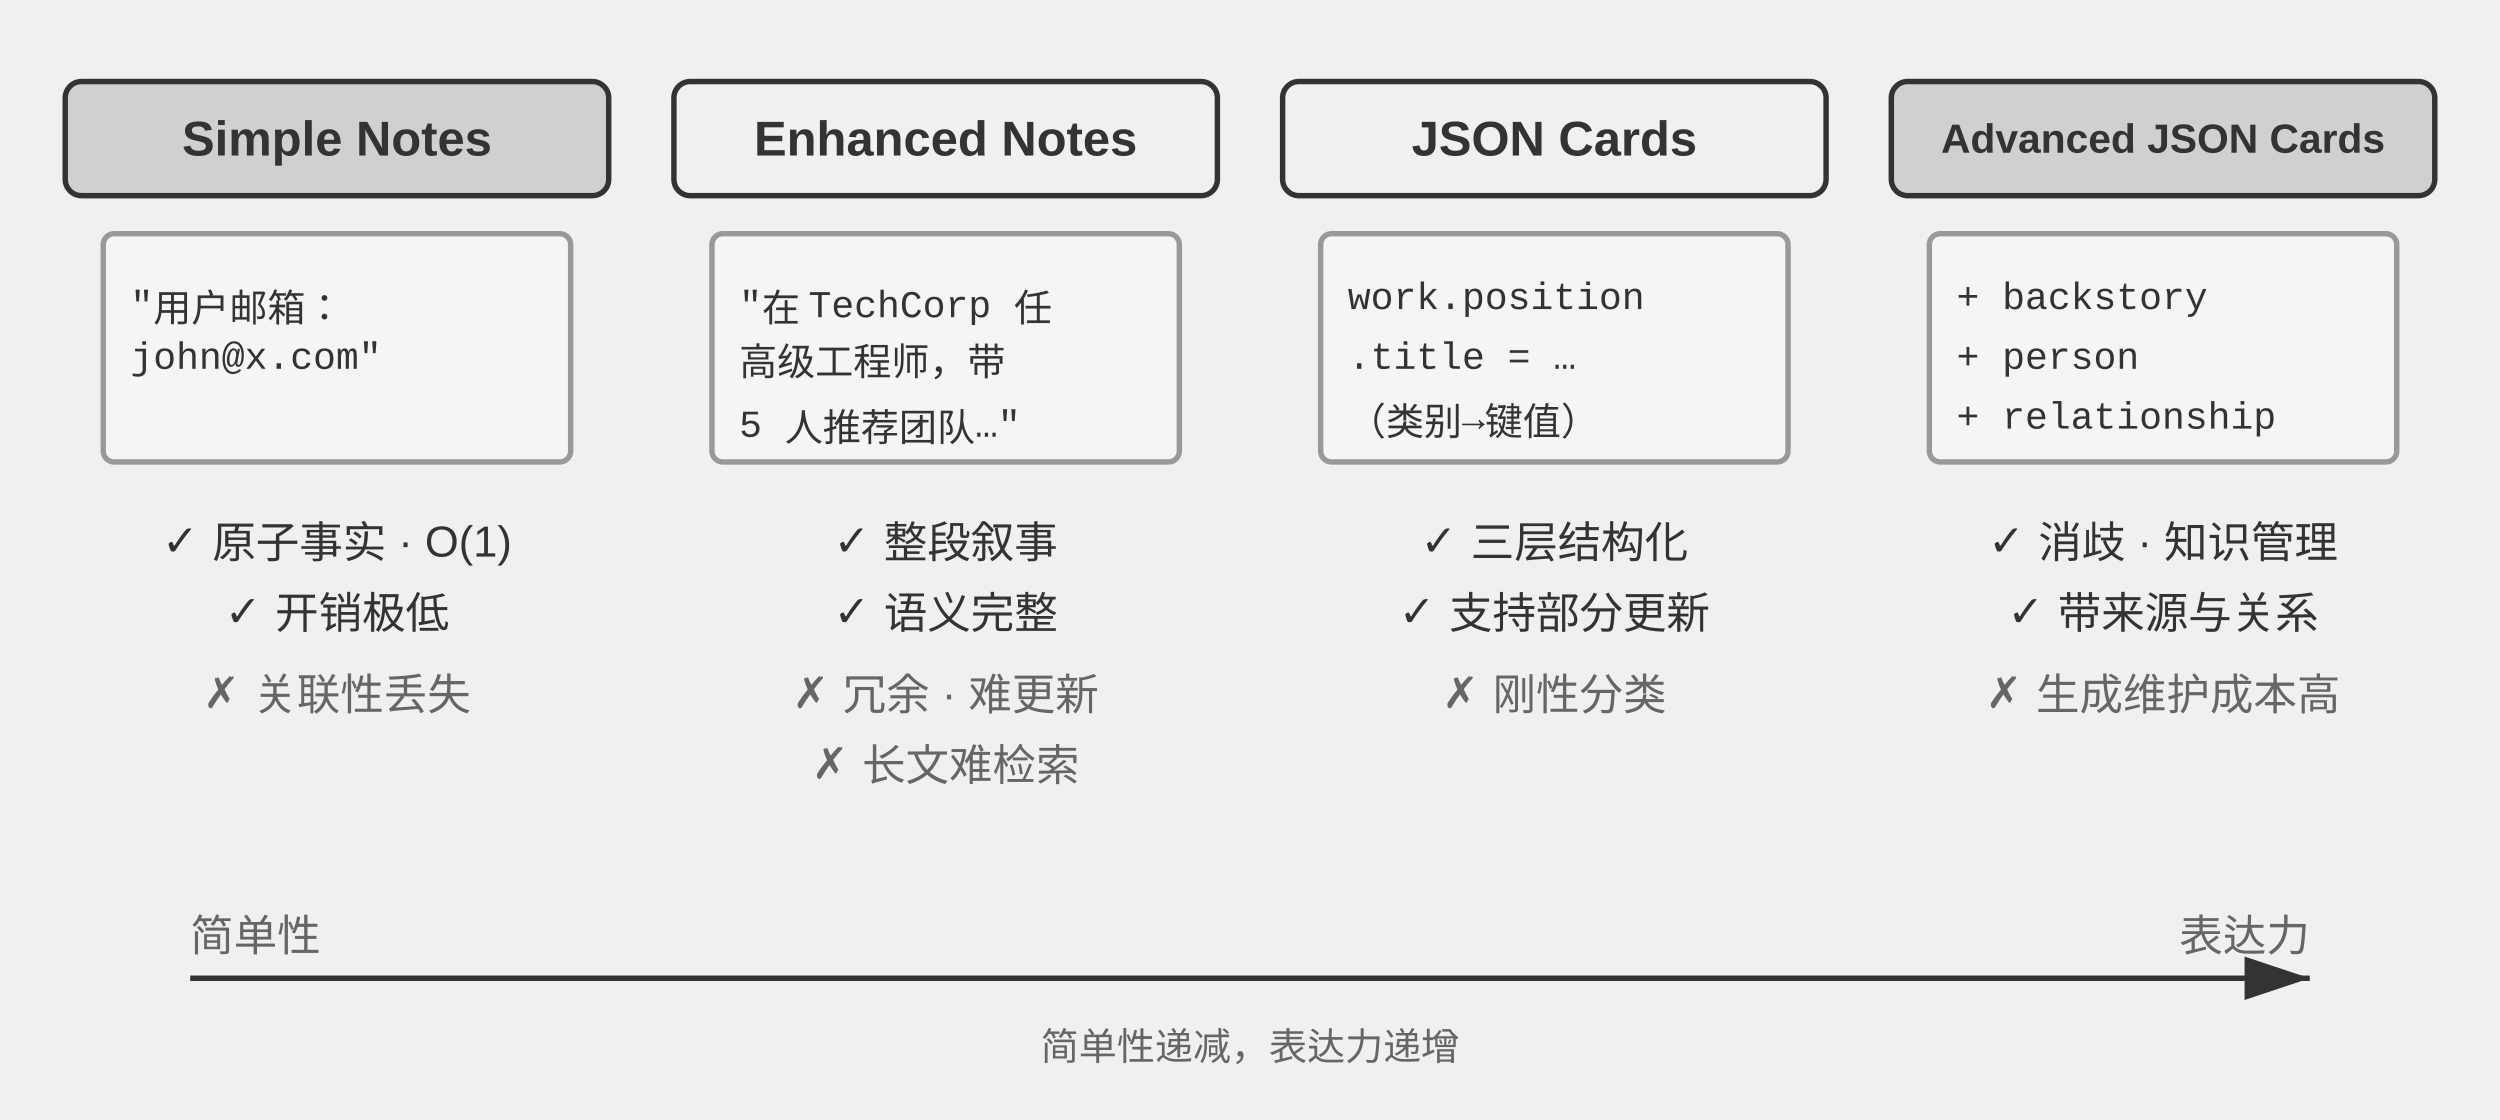
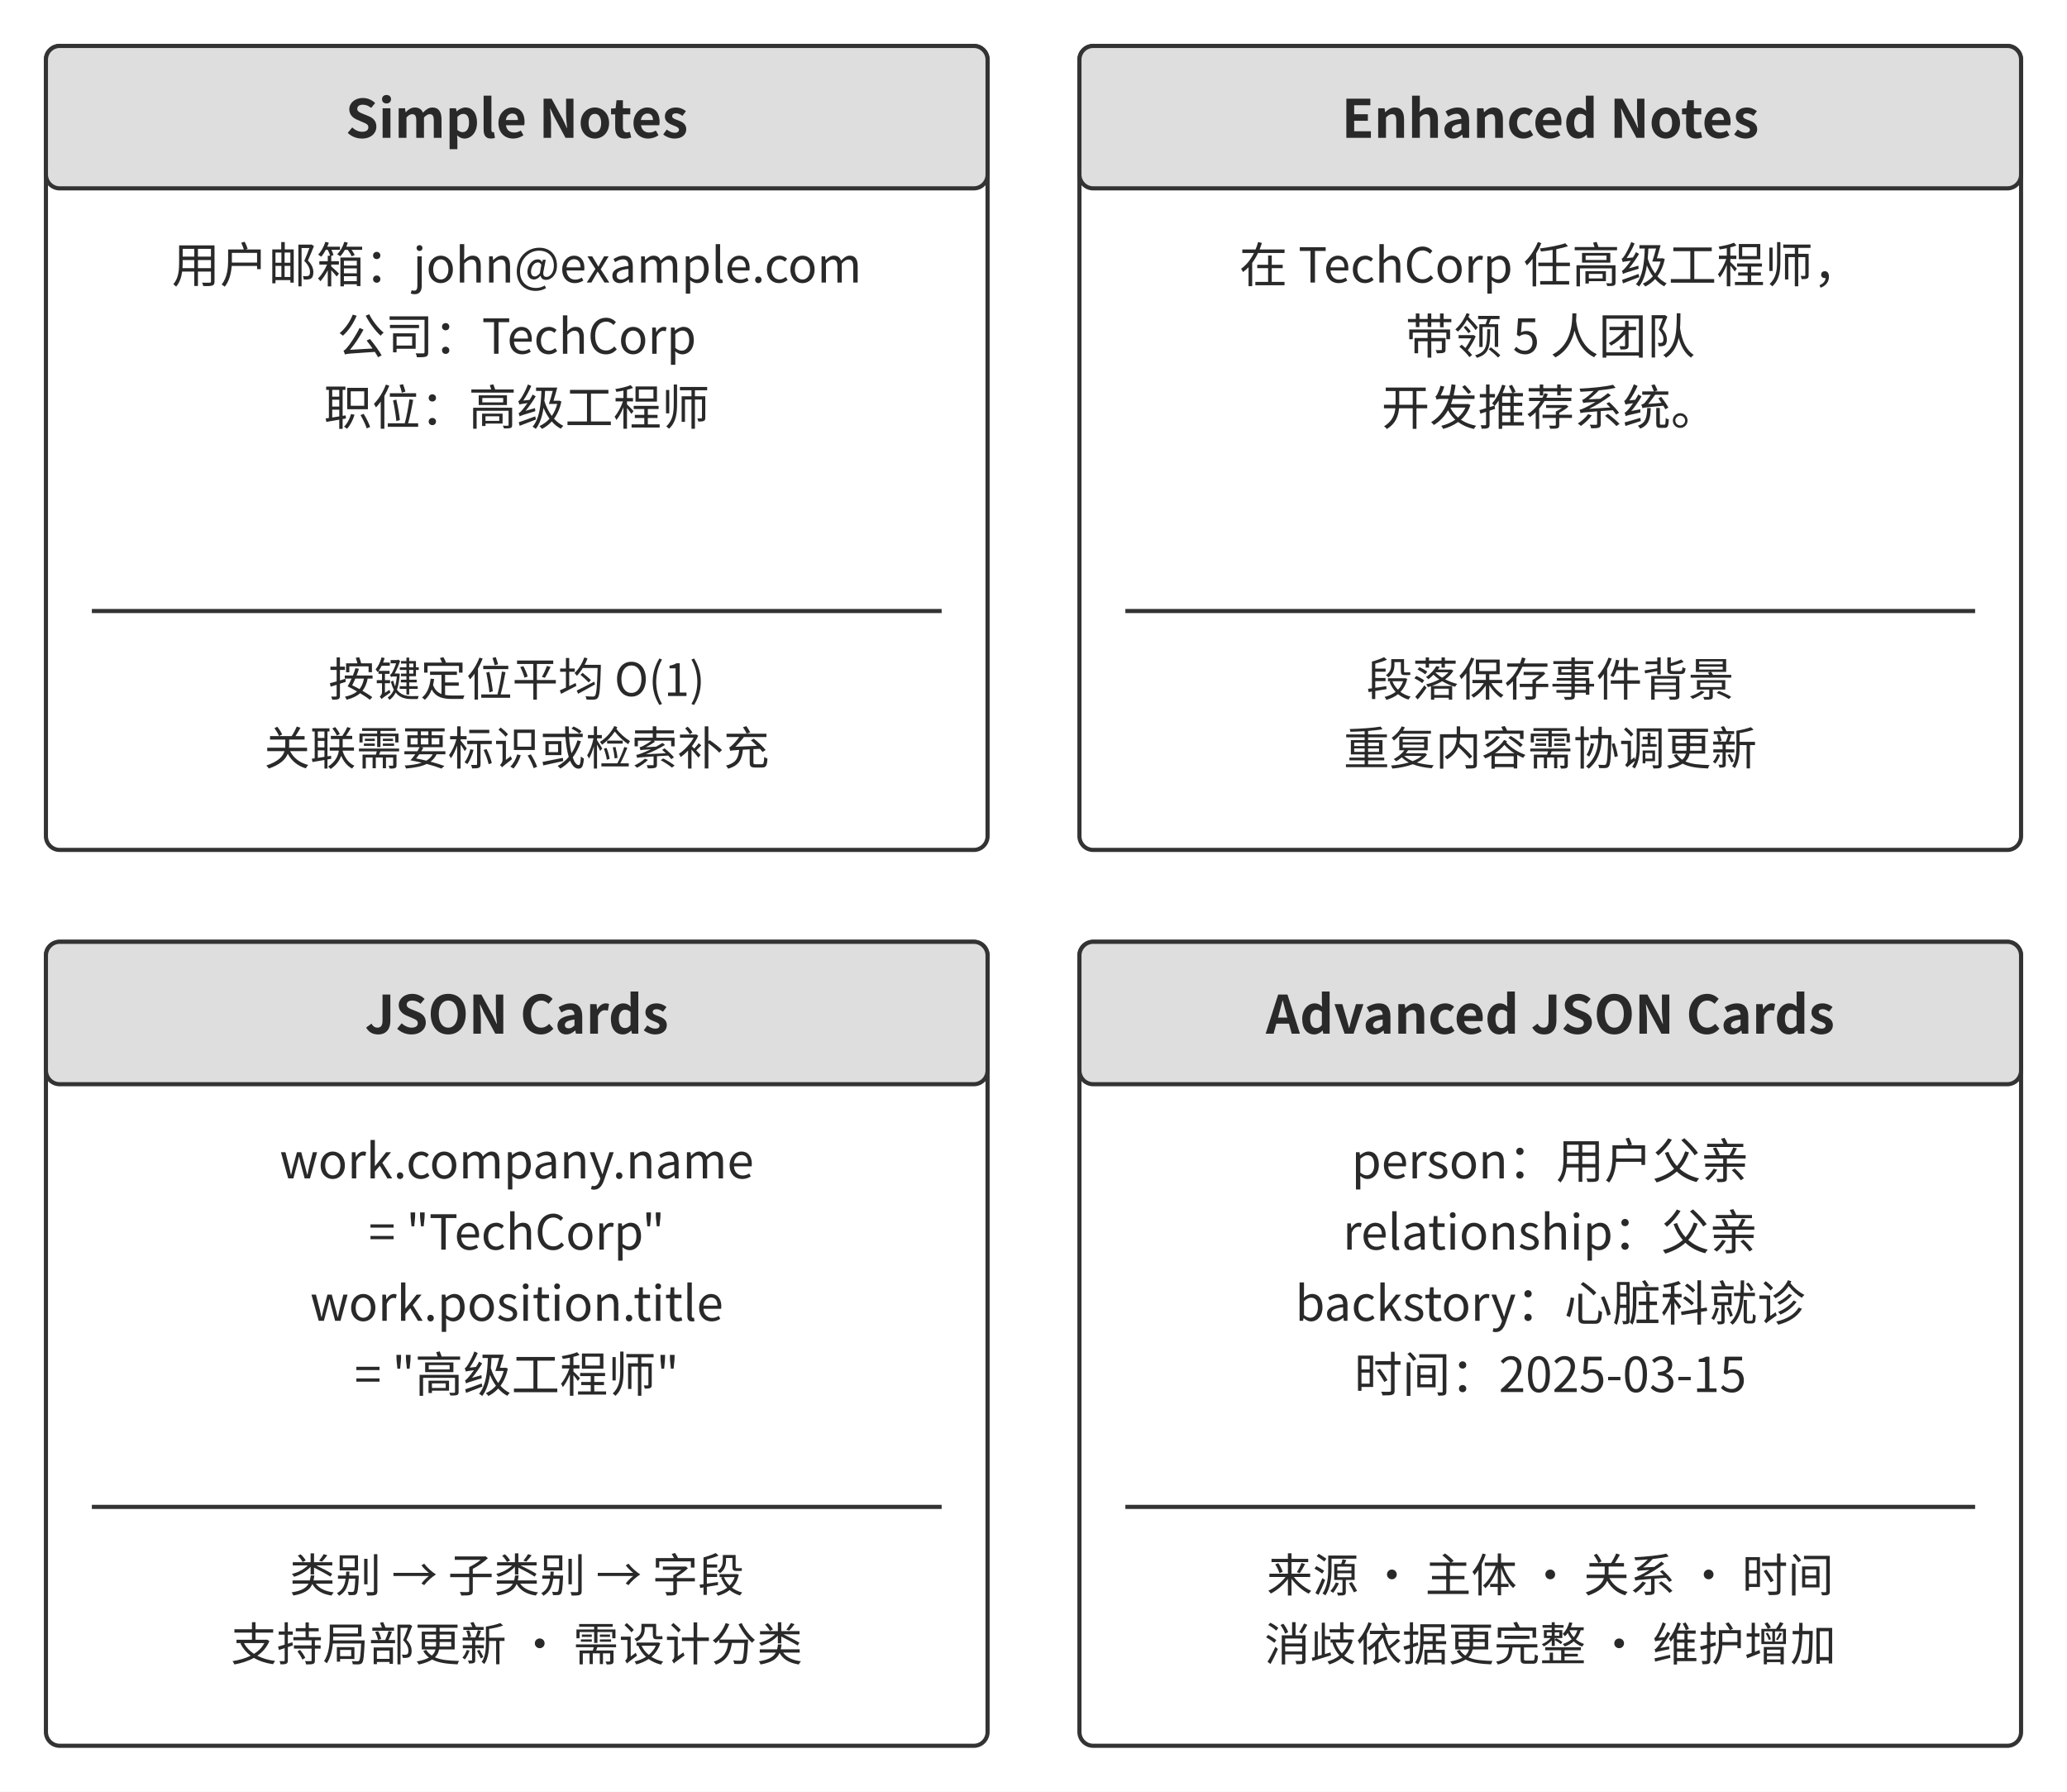
- <svg xmlns="http://www.w3.org/2000/svg" viewBox="0 40 920 412" width="920" height="412" style="background:#ffffff">
+ <svg xmlns="http://www.w3.org/2000/svg" width="150mm" height="130.00mm" viewBox="0 0 900 780" role="img" aria-labelledby="title desc">
  <defs>
-     <marker id="ah" markerWidth="12" markerHeight="8" refX="12" refY="4" orient="auto">
-       <polygon points="0 0, 12 4, 0 8" fill="#333333" />
-     </marker>
-     <marker id="ah-light" markerWidth="12" markerHeight="8" refX="12" refY="4" orient="auto">
-       <polygon points="0 0, 12 4, 0 8" fill="#999999" />
+     <marker id="arrow" viewBox="0 0 10 10" refX="9" refY="5" markerWidth="7" markerHeight="7" orient="auto-start-reverse">
+       <path d="M0 0 L10 5 L0 10 Z" fill="#333333" />
    </marker>
  </defs>
-   <rect x="24" y="70" width="200" height="42" rx="6" fill="#d0d0d0" stroke="#333333" stroke-width="2" />
-   <text x="124.0" y="91" font-family="Arial, 'Helvetica Neue', Helvetica, 'PingFang SC', 'Microsoft YaHei', sans-serif" font-size="18" fill="#333333" text-anchor="middle" dominant-baseline="central" font-weight="bold">Simple Notes</text>
-   <rect x="38" y="126" width="172" height="84" rx="4" fill="#f5f5f5" stroke="#999999" stroke-width="2" />
-   <text x="48" y="150" font-family="'Courier New', Courier, monospace" font-size="14" fill="#333333" text-anchor="start" dominant-baseline="central">"用户邮箱：</text>
-   <text x="48" y="172" font-family="'Courier New', Courier, monospace" font-size="14" fill="#333333" text-anchor="start" dominant-baseline="central"> john@x.com"</text>
-   <text x="124.0" y="236" font-family="Arial, 'Helvetica Neue', Helvetica, 'PingFang SC', 'Microsoft YaHei', sans-serif" font-size="16" fill="#333333" text-anchor="middle" dominant-baseline="central" font-weight="normal">✓ 原子事实 · O(1)</text>
-   <text x="124.0" y="262" font-family="Arial, 'Helvetica Neue', Helvetica, 'PingFang SC', 'Microsoft YaHei', sans-serif" font-size="16" fill="#333333" text-anchor="middle" dominant-baseline="central" font-weight="normal">✓ 开销极低</text>
-   <text x="124.0" y="292" font-family="Arial, 'Helvetica Neue', Helvetica, 'PingFang SC', 'Microsoft YaHei', sans-serif" font-size="16" fill="#666666" text-anchor="middle" dominant-baseline="central" font-weight="normal">✗ 关联性丢失</text>
-   <rect x="248" y="70" width="200" height="42" rx="6" fill="#f0f0f0" stroke="#333333" stroke-width="2" />
-   <text x="348.0" y="91" font-family="Arial, 'Helvetica Neue', Helvetica, 'PingFang SC', 'Microsoft YaHei', sans-serif" font-size="18" fill="#333333" text-anchor="middle" dominant-baseline="central" font-weight="bold">Enhanced Notes</text>
-   <rect x="262" y="126" width="172" height="84" rx="4" fill="#f5f5f5" stroke="#999999" stroke-width="2" />
-   <text x="272" y="150" font-family="'Courier New', Courier, monospace" font-size="14" fill="#333333" text-anchor="start" dominant-baseline="central">"在 TechCorp 任</text>
-   <text x="272" y="172" font-family="'Courier New', Courier, monospace" font-size="14" fill="#333333" text-anchor="start" dominant-baseline="central">高级工程师，带</text>
-   <text x="272" y="194" font-family="'Courier New', Courier, monospace" font-size="14" fill="#333333" text-anchor="start" dominant-baseline="central">5 人推荐团队…"</text>
-   <text x="348.0" y="236" font-family="Arial, 'Helvetica Neue', Helvetica, 'PingFang SC', 'Microsoft YaHei', sans-serif" font-size="16" fill="#333333" text-anchor="middle" dominant-baseline="central" font-weight="normal">✓ 整段叙事</text>
-   <text x="348.0" y="262" font-family="Arial, 'Helvetica Neue', Helvetica, 'PingFang SC', 'Microsoft YaHei', sans-serif" font-size="16" fill="#333333" text-anchor="middle" dominant-baseline="central" font-weight="normal">✓ 语义完整</text>
-   <text x="348.0" y="292" font-family="Arial, 'Helvetica Neue', Helvetica, 'PingFang SC', 'Microsoft YaHei', sans-serif" font-size="16" fill="#666666" text-anchor="middle" dominant-baseline="central" font-weight="normal">✗ 冗余 · 难更新</text>
-   <text x="348.0" y="318" font-family="Arial, 'Helvetica Neue', Helvetica, 'PingFang SC', 'Microsoft YaHei', sans-serif" font-size="16" fill="#666666" text-anchor="middle" dominant-baseline="central" font-weight="normal">✗ 长文难检索</text>
-   <rect x="472" y="70" width="200" height="42" rx="6" fill="#f0f0f0" stroke="#333333" stroke-width="2" />
-   <text x="572.0" y="91" font-family="Arial, 'Helvetica Neue', Helvetica, 'PingFang SC', 'Microsoft YaHei', sans-serif" font-size="18" fill="#333333" text-anchor="middle" dominant-baseline="central" font-weight="bold">JSON Cards</text>
-   <rect x="486" y="126" width="172" height="84" rx="4" fill="#f5f5f5" stroke="#999999" stroke-width="2" />
-   <text x="496" y="150" font-family="'Courier New', Courier, monospace" font-size="14" fill="#333333" text-anchor="start" dominant-baseline="central">work.position</text>
-   <text x="496" y="172" font-family="'Courier New', Courier, monospace" font-size="14" fill="#333333" text-anchor="start" dominant-baseline="central"> .title = …</text>
-   <text x="496" y="194" font-family="'Courier New', Courier, monospace" font-size="14" fill="#333333" text-anchor="start" dominant-baseline="central">（类别→键值）</text>
-   <text x="572.0" y="236" font-family="Arial, 'Helvetica Neue', Helvetica, 'PingFang SC', 'Microsoft YaHei', sans-serif" font-size="16" fill="#333333" text-anchor="middle" dominant-baseline="central" font-weight="normal">✓ 三层结构化</text>
-   <text x="572.0" y="262" font-family="Arial, 'Helvetica Neue', Helvetica, 'PingFang SC', 'Microsoft YaHei', sans-serif" font-size="16" fill="#333333" text-anchor="middle" dominant-baseline="central" font-weight="normal">✓ 支持部分更新</text>
-   <text x="572.0" y="292" font-family="Arial, 'Helvetica Neue', Helvetica, 'PingFang SC', 'Microsoft YaHei', sans-serif" font-size="16" fill="#666666" text-anchor="middle" dominant-baseline="central" font-weight="normal">✗ 刚性分类</text>
-   <rect x="696" y="70" width="200" height="42" rx="6" fill="#d0d0d0" stroke="#333333" stroke-width="2" />
-   <text x="796.0" y="91" font-family="Arial, 'Helvetica Neue', Helvetica, 'PingFang SC', 'Microsoft YaHei', sans-serif" font-size="15" fill="#333333" text-anchor="middle" dominant-baseline="central" font-weight="bold">Advanced JSON Cards</text>
-   <rect x="710" y="126" width="172" height="84" rx="4" fill="#f5f5f5" stroke="#999999" stroke-width="2" />
-   <text x="720" y="150" font-family="'Courier New', Courier, monospace" font-size="14" fill="#333333" text-anchor="start" dominant-baseline="central">+ backstory</text>
-   <text x="720" y="172" font-family="'Courier New', Courier, monospace" font-size="14" fill="#333333" text-anchor="start" dominant-baseline="central">+ person</text>
-   <text x="720" y="194" font-family="'Courier New', Courier, monospace" font-size="14" fill="#333333" text-anchor="start" dominant-baseline="central">+ relationship</text>
-   <text x="796.0" y="236" font-family="Arial, 'Helvetica Neue', Helvetica, 'PingFang SC', 'Microsoft YaHei', sans-serif" font-size="16" fill="#333333" text-anchor="middle" dominant-baseline="central" font-weight="normal">✓ 消歧 · 知识管理</text>
-   <text x="796.0" y="262" font-family="Arial, 'Helvetica Neue', Helvetica, 'PingFang SC', 'Microsoft YaHei', sans-serif" font-size="16" fill="#333333" text-anchor="middle" dominant-baseline="central" font-weight="normal">✓ 带来源与关系</text>
-   <text x="796.0" y="292" font-family="Arial, 'Helvetica Neue', Helvetica, 'PingFang SC', 'Microsoft YaHei', sans-serif" font-size="16" fill="#666666" text-anchor="middle" dominant-baseline="central" font-weight="normal">✗ 生成维护成本高</text>
-   <line x1="70" y1="400" x2="850" y2="400" stroke="#333333" stroke-width="2" marker-end="url(#ah)" />
-   <text x="70" y="383" font-family="Arial, 'Helvetica Neue', Helvetica, 'PingFang SC', 'Microsoft YaHei', sans-serif" font-size="16" fill="#666666" text-anchor="start" dominant-baseline="central" font-weight="normal">简单性</text>
-   <text x="850" y="383" font-family="Arial, 'Helvetica Neue', Helvetica, 'PingFang SC', 'Microsoft YaHei', sans-serif" font-size="16" fill="#666666" text-anchor="end" dominant-baseline="central" font-weight="normal">表达力</text>
-   <text x="460" y="424" font-family="Arial, 'Helvetica Neue', Helvetica, 'PingFang SC', 'Microsoft YaHei', sans-serif" font-size="14" fill="#666666" text-anchor="middle" dominant-baseline="central" font-weight="normal">简单性递减，表达力递增</text>
+   <rect width="900" height="780" fill="#ffffff" />
+   <rect x="20" y="20" width="410" height="350" rx="6" fill="#ffffff" stroke="#333333" stroke-width="1.8" />
+   <rect x="20" y="20" width="410" height="62" rx="6" fill="#dedede" stroke="#333333" stroke-width="1.8" />
+   <text x="225" y="60" text-anchor="middle" font-family="Noto Sans CJK SC,Source Han Sans CN,Microsoft YaHei,sans-serif" font-size="23" font-weight="700" fill="#292929">Simple Notes</text>
+   <text x="225" y="123" text-anchor="middle" font-family="Noto Sans CJK SC,Source Han Sans CN,Microsoft YaHei,sans-serif" font-size="21" font-weight="400" fill="#292929">用户邮箱：john@example.com</text>
+   <text x="225" y="154" text-anchor="middle" font-family="Noto Sans CJK SC,Source Han Sans CN,Microsoft YaHei,sans-serif" font-size="21" font-weight="400" fill="#292929">公司：TechCorp</text>
+   <text x="225" y="185" text-anchor="middle" font-family="Noto Sans CJK SC,Source Han Sans CN,Microsoft YaHei,sans-serif" font-size="21" font-weight="400" fill="#292929">职位：高级工程师</text>
+   <path d="M 40 266 L 410 266" fill="none" stroke="#333333" stroke-width="1.8" />
+   <text x="225" y="303" text-anchor="middle" font-family="Noto Sans CJK SC,Source Han Sans CN,Microsoft YaHei,sans-serif" font-size="20" font-weight="400" fill="#292929">按键定位平均 O(1)</text>
+   <text x="225" y="333" text-anchor="middle" font-family="Noto Sans CJK SC,Source Han Sans CN,Microsoft YaHei,sans-serif" font-size="20" font-weight="400" fill="#292929">关联需要标识或检索补充</text>
+   <rect x="470" y="20" width="410" height="350" rx="6" fill="#ffffff" stroke="#333333" stroke-width="1.8" />
+   <rect x="470" y="20" width="410" height="62" rx="6" fill="#dedede" stroke="#333333" stroke-width="1.8" />
+   <text x="675" y="60" text-anchor="middle" font-family="Noto Sans CJK SC,Source Han Sans CN,Microsoft YaHei,sans-serif" font-size="23" font-weight="700" fill="#292929">Enhanced Notes</text>
+   <text x="675" y="123" text-anchor="middle" font-family="Noto Sans CJK SC,Source Han Sans CN,Microsoft YaHei,sans-serif" font-size="21" font-weight="400" fill="#292929">在 TechCorp 任高级工程师，</text>
+   <text x="675" y="154" text-anchor="middle" font-family="Noto Sans CJK SC,Source Han Sans CN,Microsoft YaHei,sans-serif" font-size="21" font-weight="400" fill="#292929">带领 5 人团队</text>
+   <text x="675" y="185" text-anchor="middle" font-family="Noto Sans CJK SC,Source Han Sans CN,Microsoft YaHei,sans-serif" font-size="21" font-weight="400" fill="#292929">开发推荐系统。</text>
+   <path d="M 490 266 L 860 266" fill="none" stroke="#333333" stroke-width="1.8" />
+   <text x="675" y="303" text-anchor="middle" font-family="Noto Sans CJK SC,Source Han Sans CN,Microsoft YaHei,sans-serif" font-size="20" font-weight="400" fill="#292929">段落保存事件背景</text>
+   <text x="675" y="333" text-anchor="middle" font-family="Noto Sans CJK SC,Source Han Sans CN,Microsoft YaHei,sans-serif" font-size="20" font-weight="400" fill="#292929">重复内容需协调更新</text>
+   <rect x="20" y="410" width="410" height="350" rx="6" fill="#ffffff" stroke="#333333" stroke-width="1.8" />
+   <rect x="20" y="410" width="410" height="62" rx="6" fill="#dedede" stroke="#333333" stroke-width="1.8" />
+   <text x="225" y="450" text-anchor="middle" font-family="Noto Sans CJK SC,Source Han Sans CN,Microsoft YaHei,sans-serif" font-size="23" font-weight="700" fill="#292929">JSON Cards</text>
+   <text x="225" y="513" text-anchor="middle" font-family="Noto Sans CJK SC,Source Han Sans CN,Microsoft YaHei,sans-serif" font-size="21" font-weight="400" fill="#292929">work.company.name</text>
+   <text x="225" y="544" text-anchor="middle" font-family="Noto Sans CJK SC,Source Han Sans CN,Microsoft YaHei,sans-serif" font-size="21" font-weight="400" fill="#292929">  = "TechCorp"</text>
+   <text x="225" y="575" text-anchor="middle" font-family="Noto Sans CJK SC,Source Han Sans CN,Microsoft YaHei,sans-serif" font-size="21" font-weight="400" fill="#292929">work.position.title</text>
+   <text x="225" y="606" text-anchor="middle" font-family="Noto Sans CJK SC,Source Han Sans CN,Microsoft YaHei,sans-serif" font-size="21" font-weight="400" fill="#292929">  = "高级工程师"</text>
+   <path d="M 40 656 L 410 656" fill="none" stroke="#333333" stroke-width="1.8" />
+   <text x="225" y="693" text-anchor="middle" font-family="Noto Sans CJK SC,Source Han Sans CN,Microsoft YaHei,sans-serif" font-size="20" font-weight="400" fill="#292929">类别 → 子类别 → 字段</text>
+   <text x="225" y="723" text-anchor="middle" font-family="Noto Sans CJK SC,Source Han Sans CN,Microsoft YaHei,sans-serif" font-size="20" font-weight="400" fill="#292929">支持局部更新 · 需设计分类</text>
+   <rect x="470" y="410" width="410" height="350" rx="6" fill="#ffffff" stroke="#333333" stroke-width="1.8" />
+   <rect x="470" y="410" width="410" height="62" rx="6" fill="#dedede" stroke="#333333" stroke-width="1.8" />
+   <text x="675" y="450" text-anchor="middle" font-family="Noto Sans CJK SC,Source Han Sans CN,Microsoft YaHei,sans-serif" font-size="23" font-weight="700" fill="#292929">Advanced JSON Cards</text>
+   <text x="675" y="513" text-anchor="middle" font-family="Noto Sans CJK SC,Source Han Sans CN,Microsoft YaHei,sans-serif" font-size="21" font-weight="400" fill="#292929">person：用户父亲</text>
+   <text x="675" y="544" text-anchor="middle" font-family="Noto Sans CJK SC,Source Han Sans CN,Microsoft YaHei,sans-serif" font-size="21" font-weight="400" fill="#292929">relationship：父亲</text>
+   <text x="675" y="575" text-anchor="middle" font-family="Noto Sans CJK SC,Source Han Sans CN,Microsoft YaHei,sans-serif" font-size="21" font-weight="400" fill="#292929">backstory：心脏科就诊</text>
+   <text x="675" y="606" text-anchor="middle" font-family="Noto Sans CJK SC,Source Han Sans CN,Microsoft YaHei,sans-serif" font-size="21" font-weight="400" fill="#292929">时间：2025-03-15</text>
+   <path d="M 490 656 L 860 656" fill="none" stroke="#333333" stroke-width="1.8" />
+   <text x="675" y="693" text-anchor="middle" font-family="Noto Sans CJK SC,Source Han Sans CN,Microsoft YaHei,sans-serif" font-size="20" font-weight="400" fill="#292929">来源 · 主体 · 关系 · 时间</text>
+   <text x="675" y="723" text-anchor="middle" font-family="Noto Sans CJK SC,Source Han Sans CN,Microsoft YaHei,sans-serif" font-size="20" font-weight="400" fill="#292929">消歧依据更完整 · 维护增加</text>
</svg>
